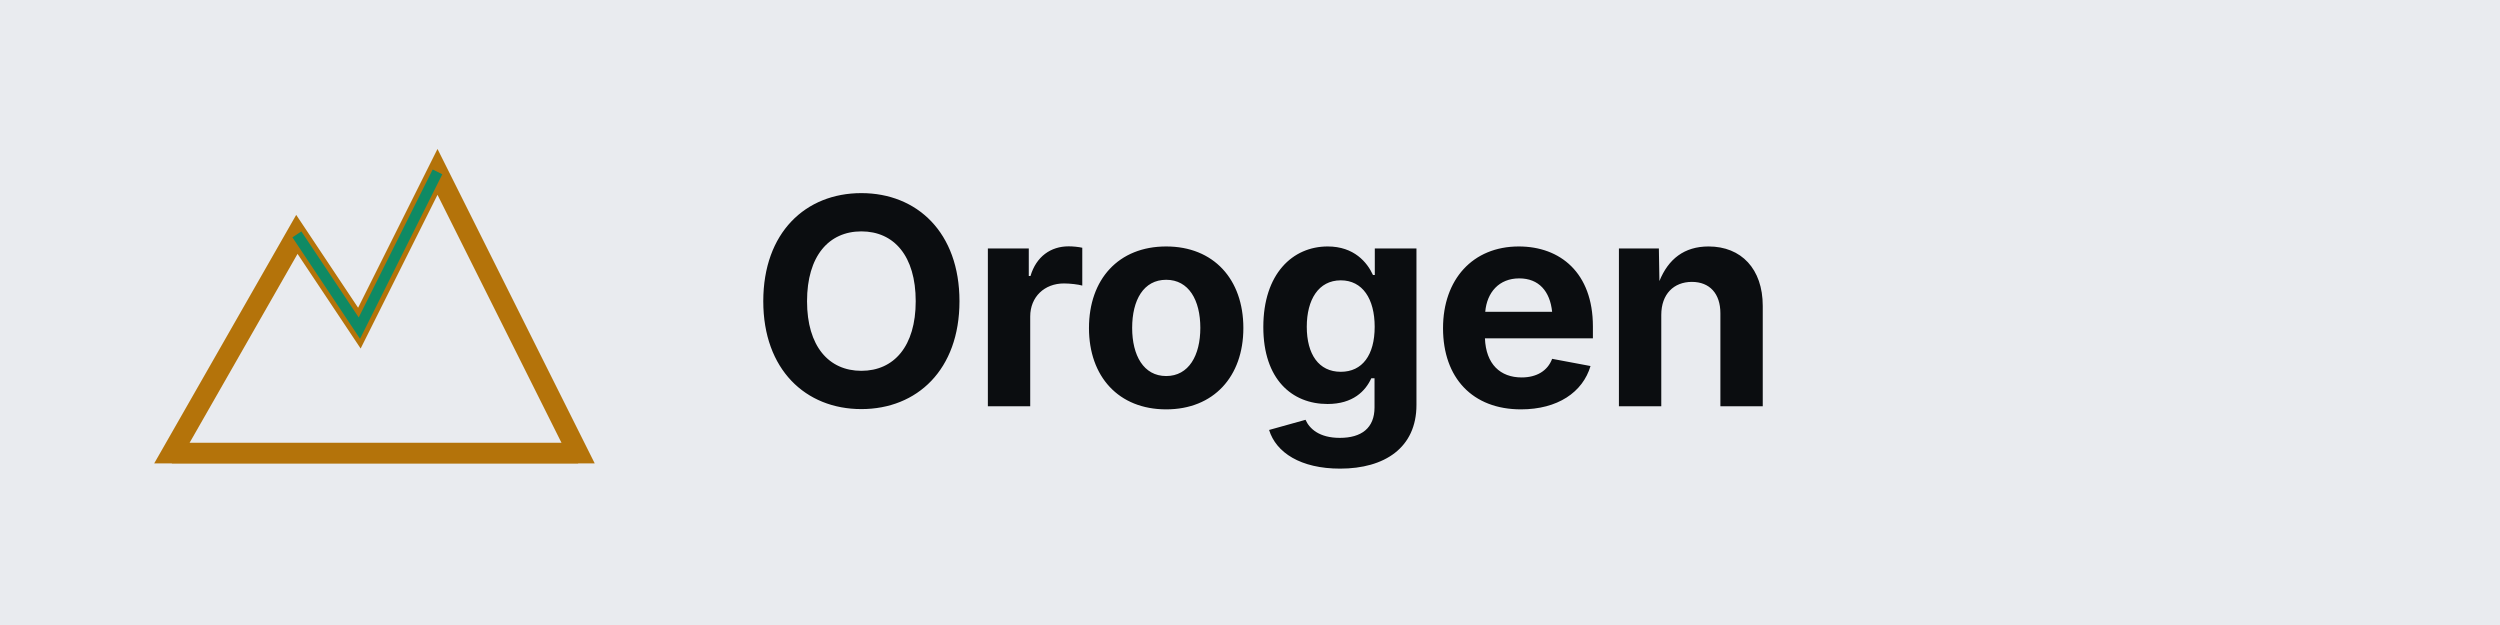
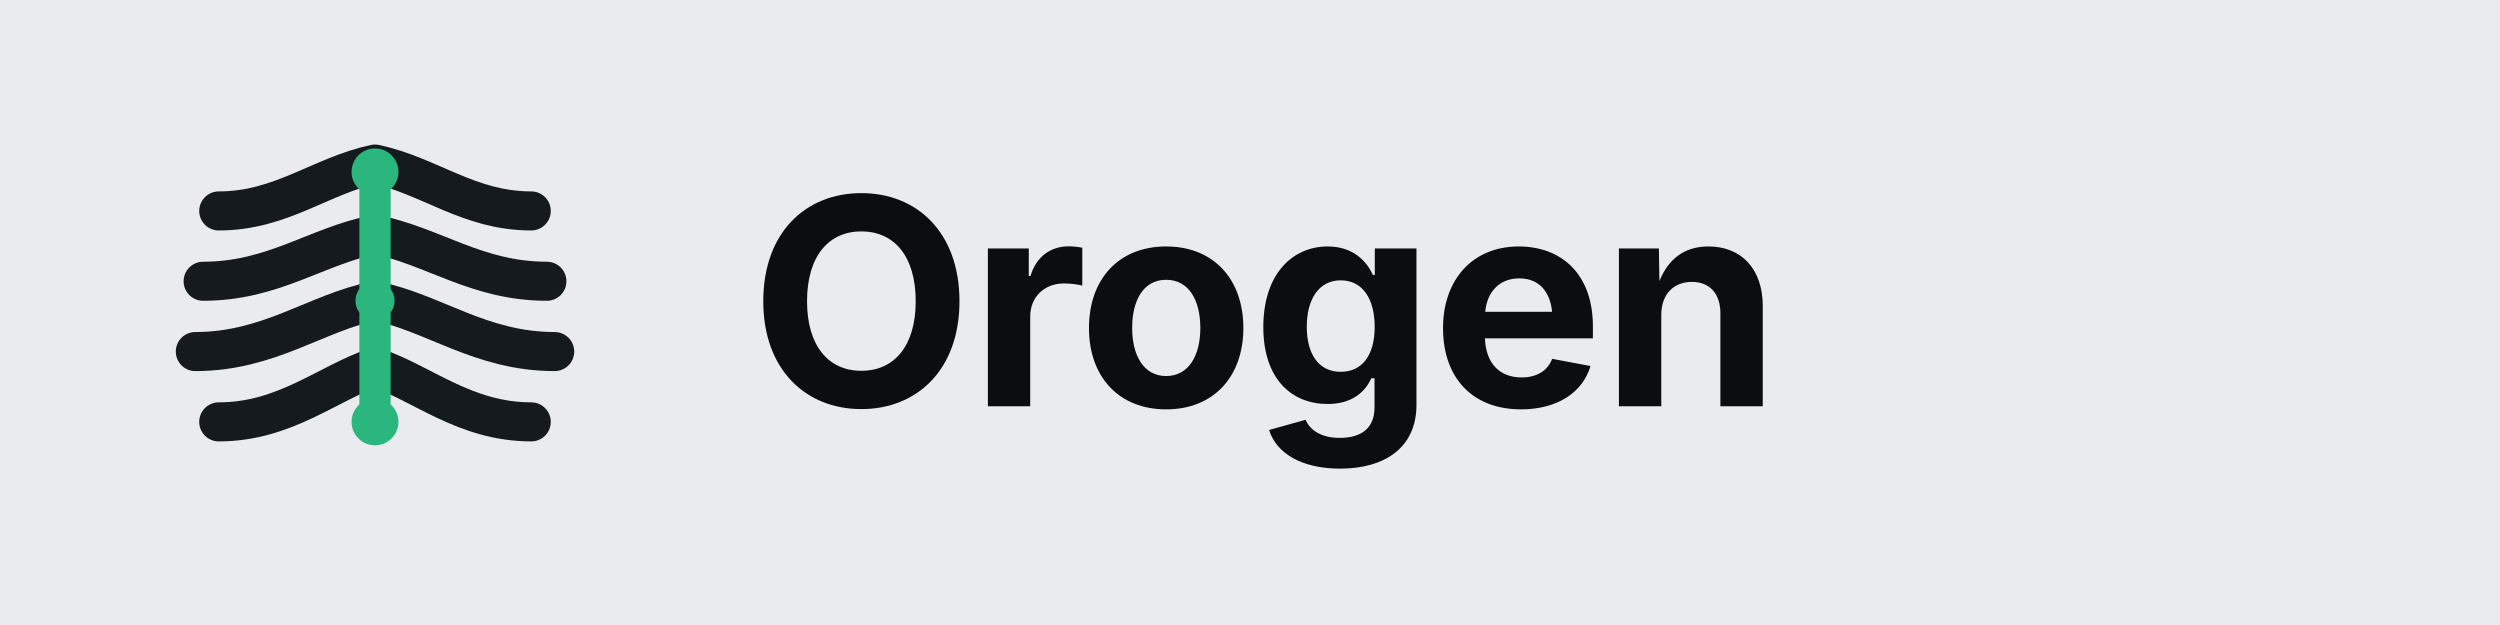
- <svg xmlns="http://www.w3.org/2000/svg" viewBox="0 0 1280 320" role="img" aria-label="Orogen — horizontal lockup, light">
+ <svg xmlns="http://www.w3.org/2000/svg" viewBox="0 0 1280 320" role="img" aria-label="Orogen horizontal lockup, light">
  <rect width="1280" height="320" fill="#e9ebef" />
-   <g transform="translate(64,32) scale(0.25)">
-     <path d="M96 800 L352 352 L480 544 L640 224 L928 800 Z" fill="none" stroke="#b4730a" stroke-width="42" stroke-linejoin="miter" stroke-miterlimit="10" />
-     <line x1="96" y1="800" x2="928" y2="800" stroke="#b4730a" stroke-width="42" />
-     <path d="M352 352 L480 544 L640 224" fill="none" stroke="#0f8a64" stroke-width="22" stroke-linejoin="miter" stroke-miterlimit="10" />
+   <g transform="translate(64,32) scale(2)">
+     <path d="M24 38C40 38 50 29 64 26C78 29 88 38 104 38" fill="none" stroke="#151A1E" stroke-width="10" stroke-linecap="round" stroke-linejoin="round" />
+     <path d="M20 56C38 56 49 47 64 44C79 47 90 56 108 56" fill="none" stroke="#151A1E" stroke-width="10" stroke-linecap="round" stroke-linejoin="round" />
+     <path d="M18 74C37 74 49 64 64 61C79 64 91 74 110 74" fill="none" stroke="#151A1E" stroke-width="10" stroke-linecap="round" stroke-linejoin="round" />
+     <path d="M24 92C41 92 52 82 64 78C76 82 87 92 104 92" fill="none" stroke="#151A1E" stroke-width="10" stroke-linecap="round" stroke-linejoin="round" />
+     <path d="M64 28V92" stroke="#2AB67D" stroke-width="8" stroke-linecap="round" />
+     <circle cx="64" cy="28" r="6" fill="#2AB67D" />
+     <circle cx="64" cy="61" r="5" fill="#2AB67D" />
+     <circle cx="64" cy="92" r="6" fill="#2AB67D" />
  </g>
  <g font-family="Inter, 'Inter Variable', ui-sans-serif, system-ui, -apple-system, 'Segoe UI', Roboto, sans-serif" font-weight="700" font-size="148" letter-spacing="-1.5">
    <text x="384" y="208" fill="#0b0d10">Orogen</text>
  </g>
</svg>
